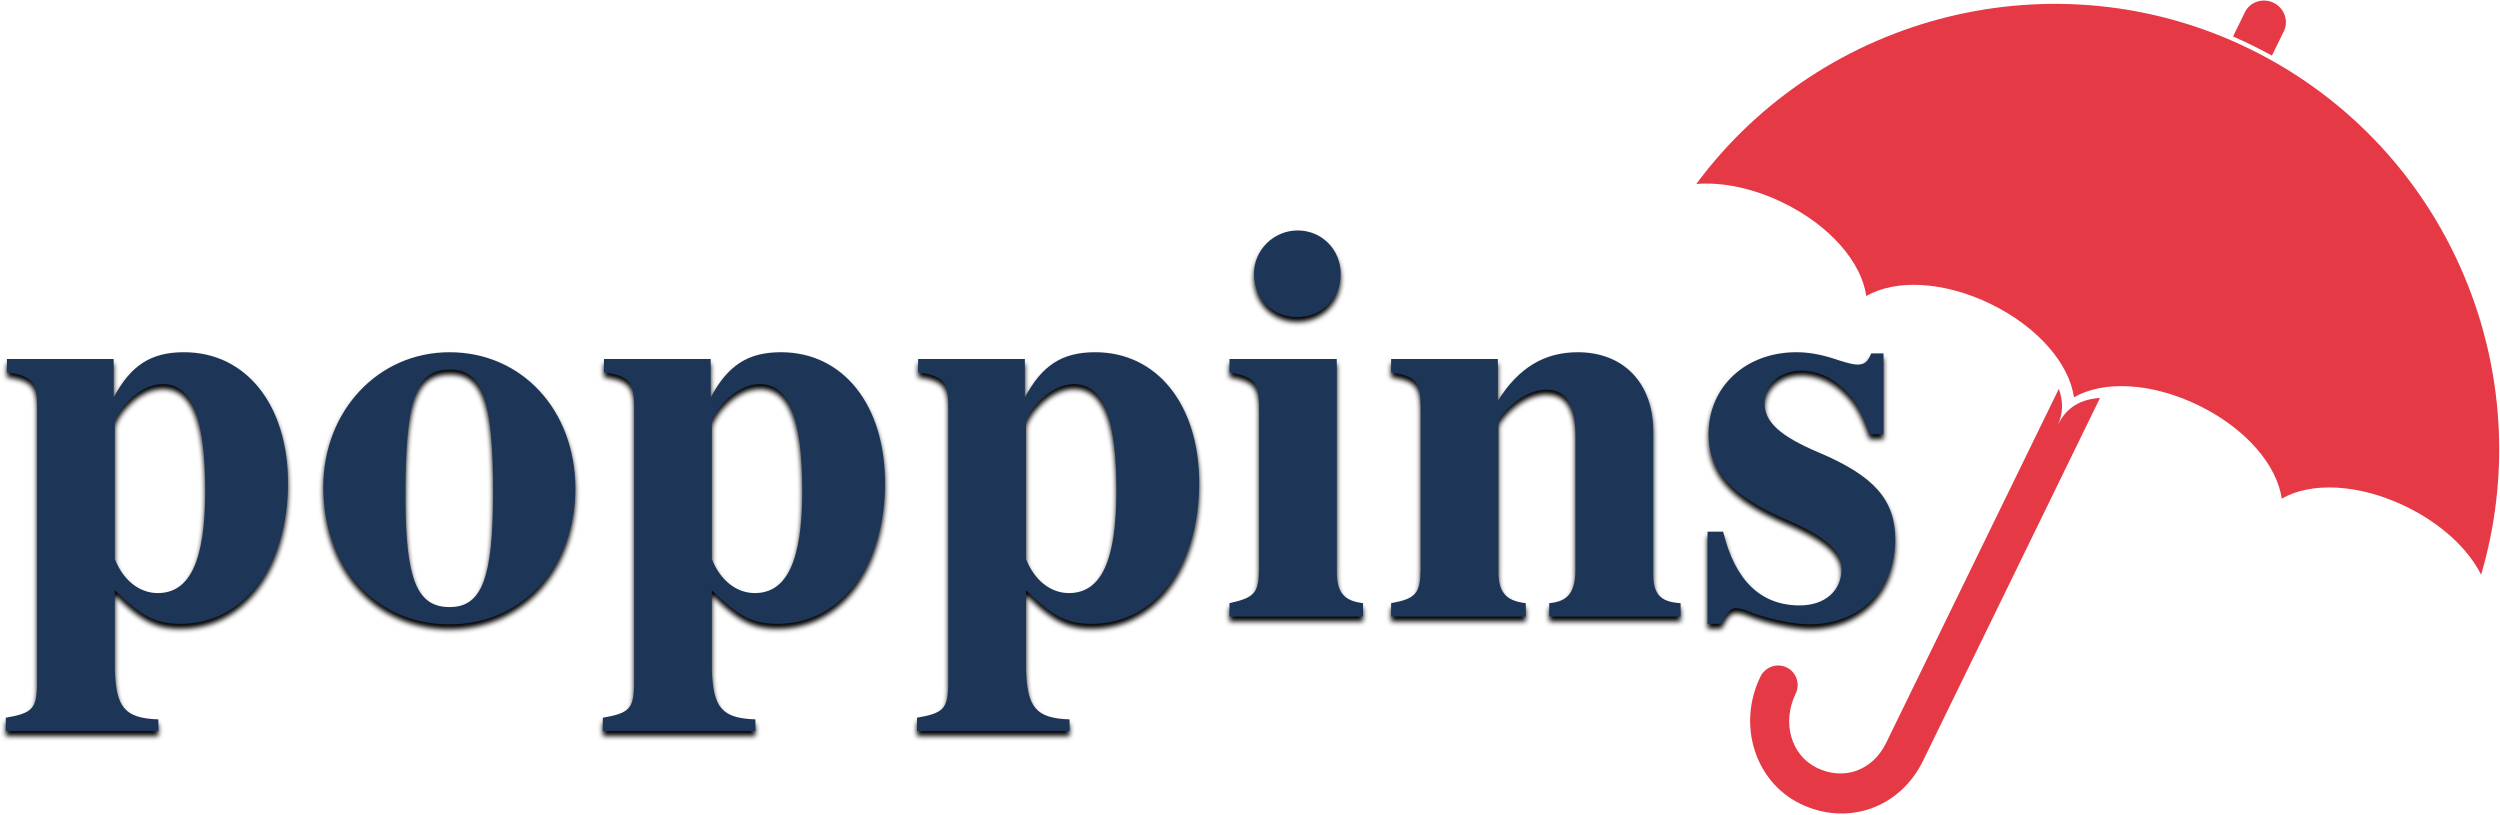
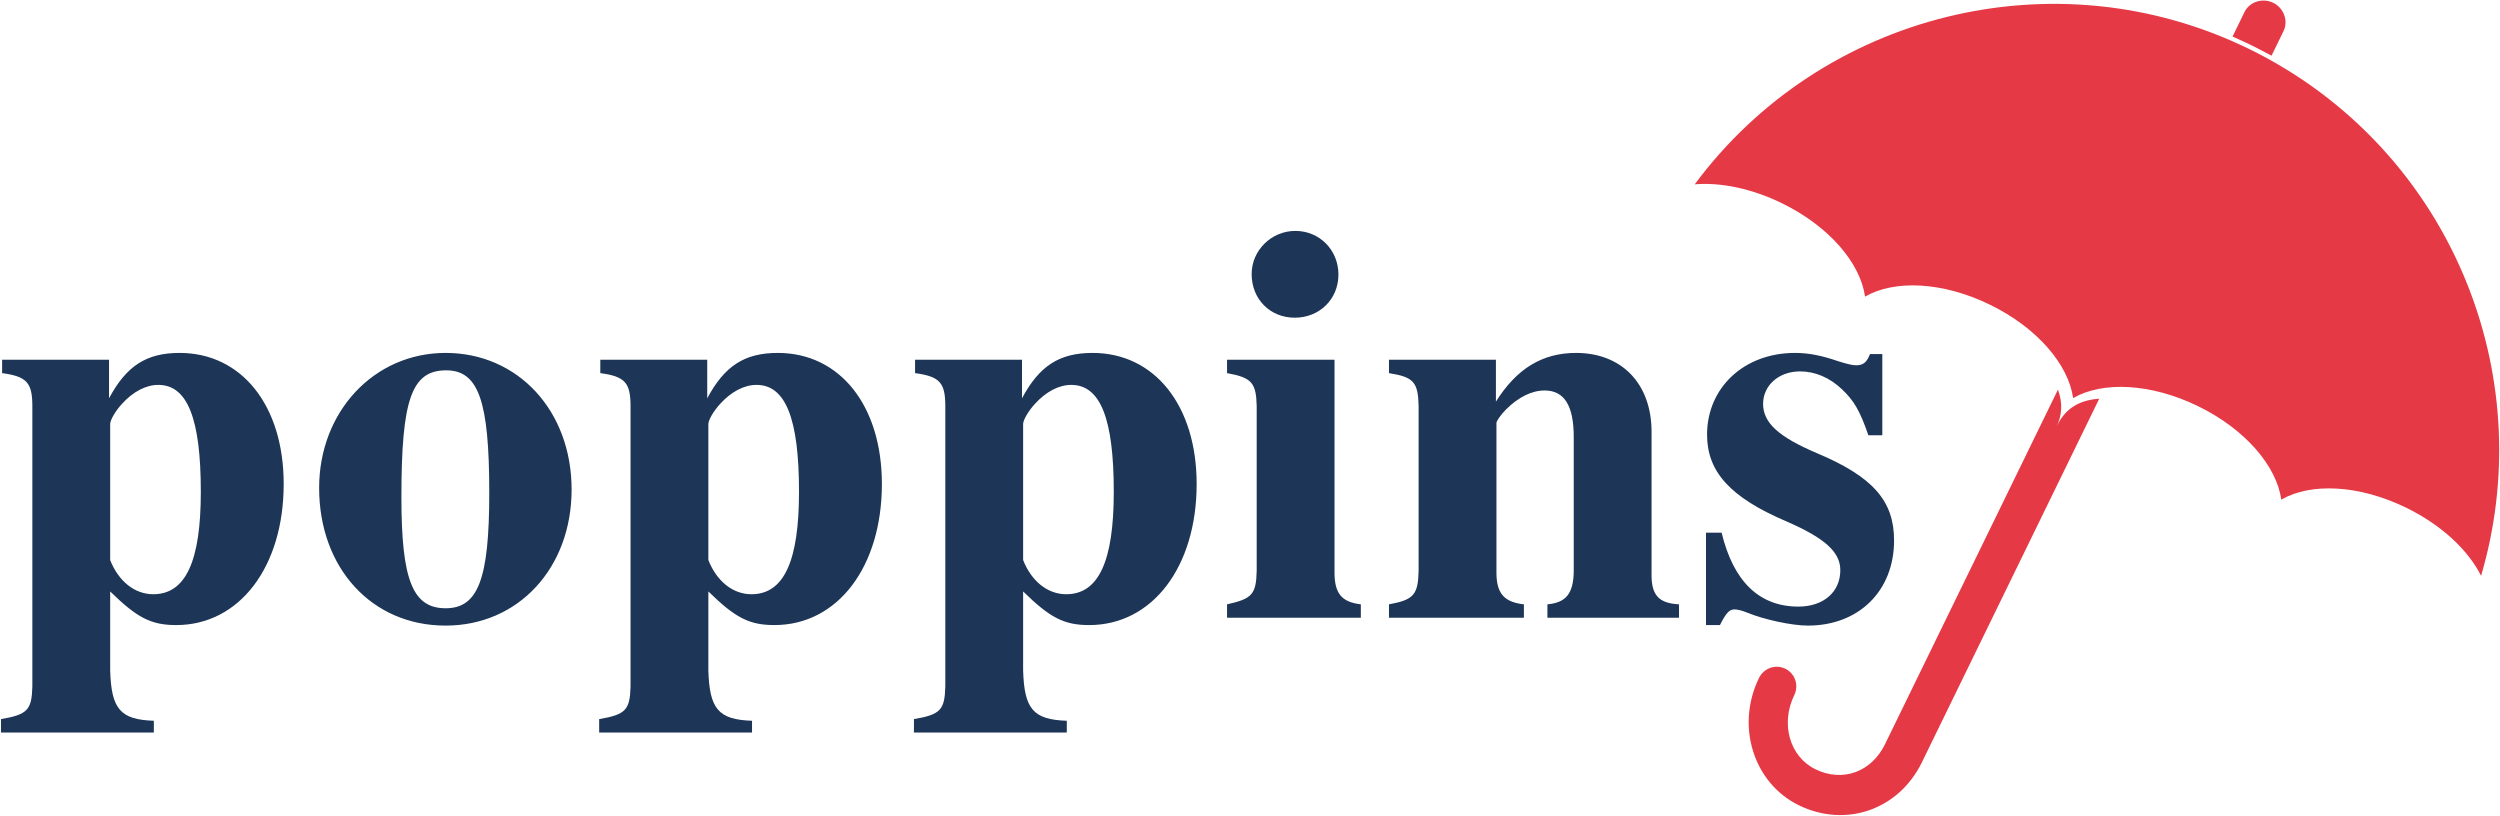
- <svg xmlns="http://www.w3.org/2000/svg" xmlns:xlink="http://www.w3.org/1999/xlink" width="519px" height="169px" viewBox="0 0 519 169" version="1.1">
-   <defs>
-     <text id="text-1" font-family="Times-Bold, Times" font-size="116" font-weight="bold" letter-spacing="0.725" fill="#1D3557">
-       <tspan x="0" y="168">poppins</tspan>
-     </text>
-     <filter x="-0.5%" y="-0.7%" width="101.0%" height="102.9%" filterUnits="objectBoundingBox" id="filter-2">
-       <feOffset dx="0" dy="1" in="SourceAlpha" result="shadowOffsetOuter1" />
-       <feGaussianBlur stdDeviation="0.5" in="shadowOffsetOuter1" result="shadowBlurOuter1" />
-       <feColorMatrix values="0 0 0 0 0   0 0 0 0 0   0 0 0 0 0  0 0 0 1 0" type="matrix" in="shadowBlurOuter1" />
-     </filter>
-   </defs>
+ <svg xmlns="http://www.w3.org/2000/svg" width="518px" height="169px" viewBox="0 0 518 169" version="1.1">
  <g id="Page-1" stroke="none" stroke-width="1" fill="none" fill-rule="evenodd">
-     <g id="logo-horizontal-umbrella" transform="translate(-1, -40)">
+     <g id="logo-horizontal-umbrella" transform="translate(-2, -40)">
      <g id="noun_Umbrella_53490" transform="translate(430.7617, 127.294) rotate(26) translate(-430.7617, -127.294) translate(339.2617, 30.29398)" fill="#E63946">
        <path d="M182.217,88.373 C177.416,84.711 170.153,82.493 162.074,82.493 C151.157,82.493 142.035,86.49 138.089,92.329 C134.144,86.49 125.003,82.493 114.105,82.493 C103.188,82.493 94.045,86.49 90.101,92.329 C86.156,86.49 77.015,82.493 66.117,82.493 C55.221,82.493 46.078,86.49 42.133,92.329 C38.187,86.49 29.046,82.493 18.148,82.493 C11.301,82.493 4.957,84.083 0.217,86.889 C8.295,43.468 46.472,11.329 91.079,11.329 C114.27,11.329 136.437,19.971 153.51,35.643 C168.754,49.64 178.794,68.16 182.217,88.373 Z" id="Path" />
        <path d="M95.95,4.88 L95.95,10.542 C93.7,10.478 92.789,10.433 91.252,10.433 C89.848,10.433 89.2,10.455 86.95,10.52 L86.95,4.88 C86.95,2.472 89.036,0.542 91.45,0.542 C93.864,0.542 95.95,2.472 95.95,4.88 Z" id="Path" />
        <path d="M95.021,90.073 L95.021,173.902 C95.021,184.838 86.833,193.073 76.014,193.073 C65.547,193.073 57.021,184.063 57.021,172.98 C57.021,170.719 58.841,168.874 61.085,168.874 C63.348,168.874 65.151,170.717 65.151,172.98 C65.151,179.538 69.847,184.86 75.829,184.86 C82.122,184.86 86.507,180.251 86.507,173.902 L86.507,92.126 C88.636,94.18 89.603,96.546 89.603,99.062 C89.601,95.668 90.763,92.526 95.021,90.073 Z" id="Path" />
      </g>
-       <g id="poppins" fill="#1D3557" fill-opacity="1">
-         <use filter="url(#filter-2)" xlink:href="#text-1" />
-         <use xlink:href="#text-1" />
-       </g>
+       <text id="poppins" font-family="Times-Bold, Times" font-size="116" font-weight="bold" letter-spacing="0.725" fill="#1D3557">
+         <tspan x="0" y="168">poppins</tspan>
+       </text>
    </g>
  </g>
</svg>
